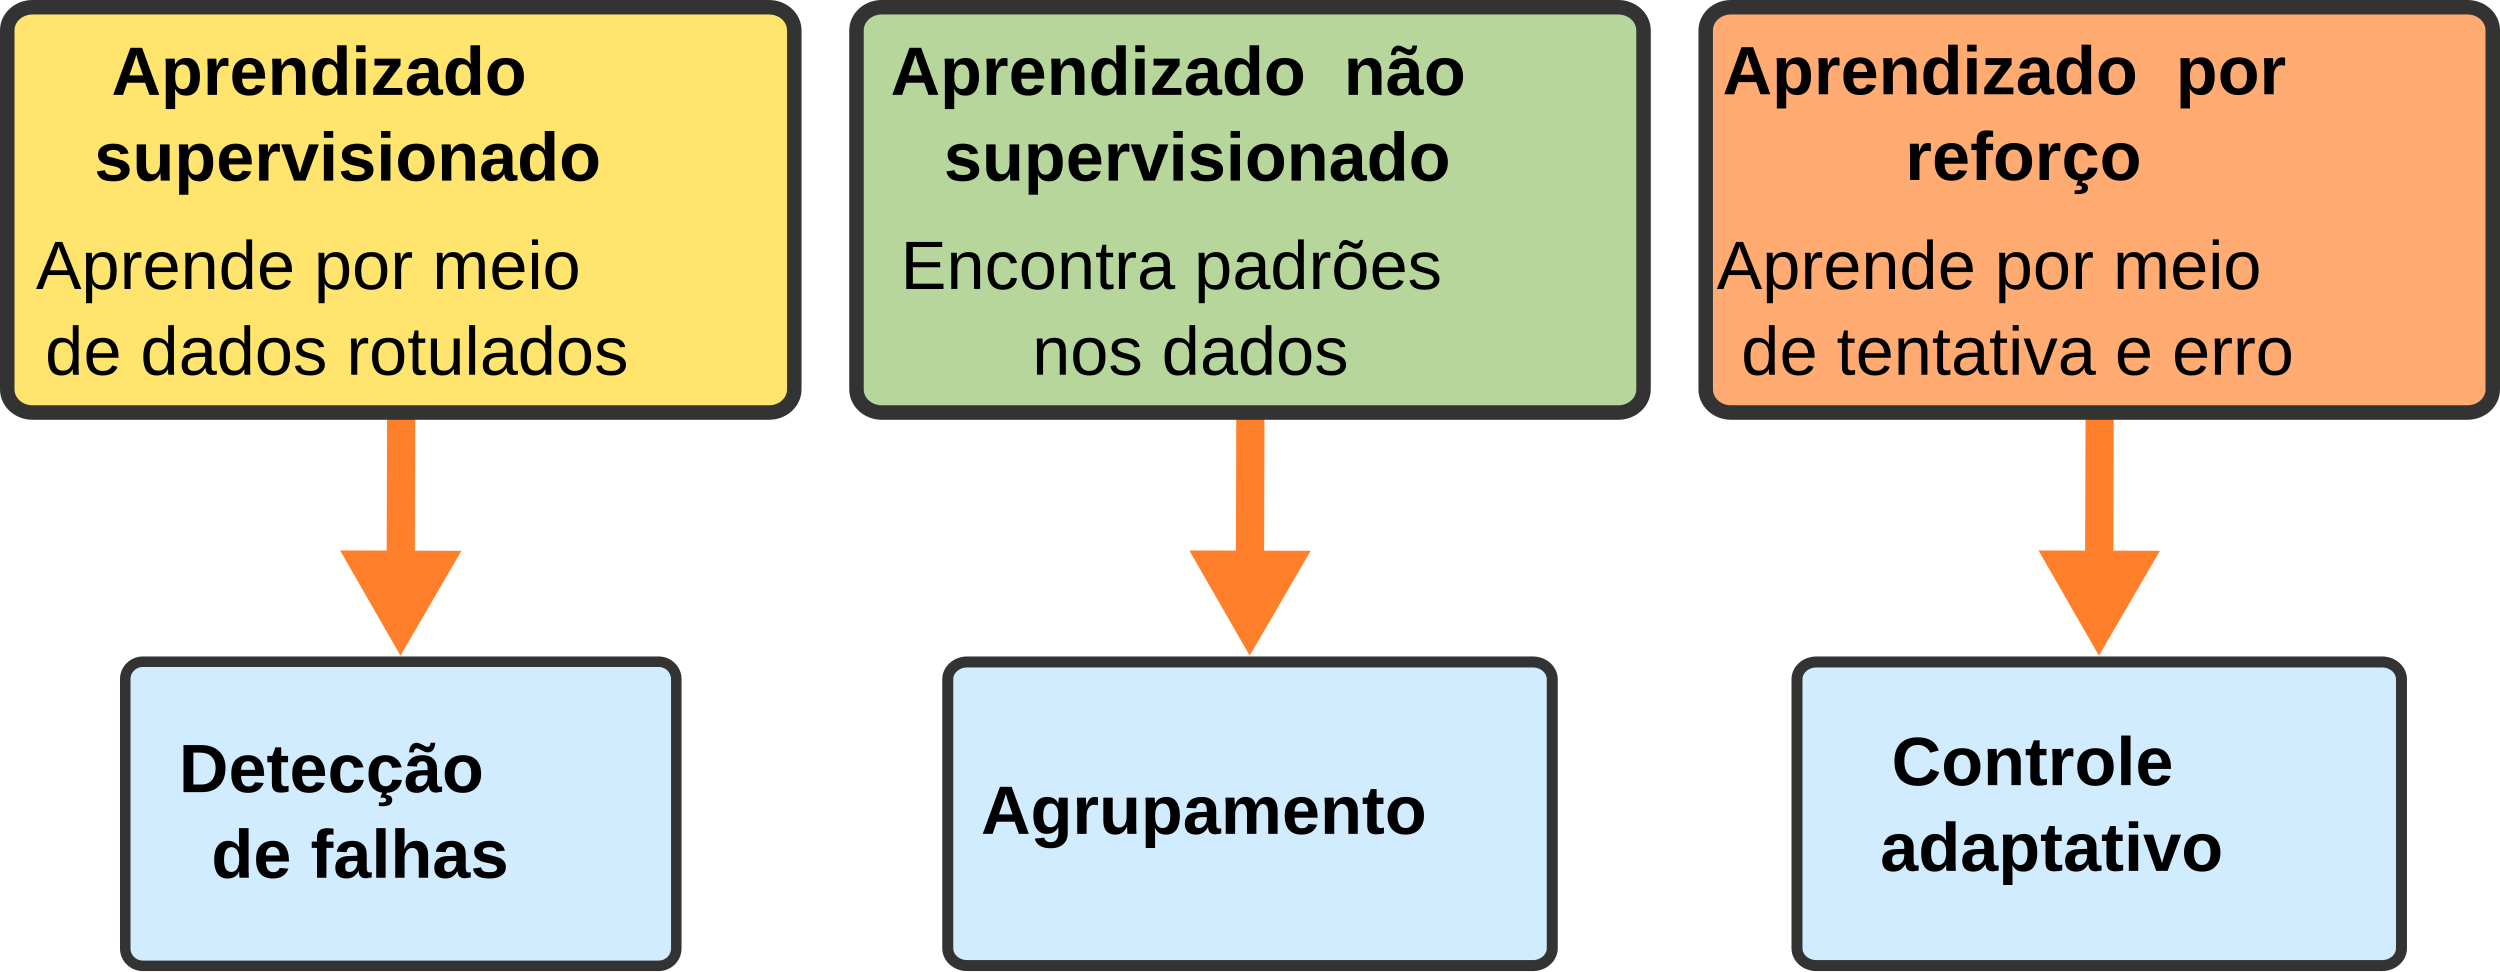
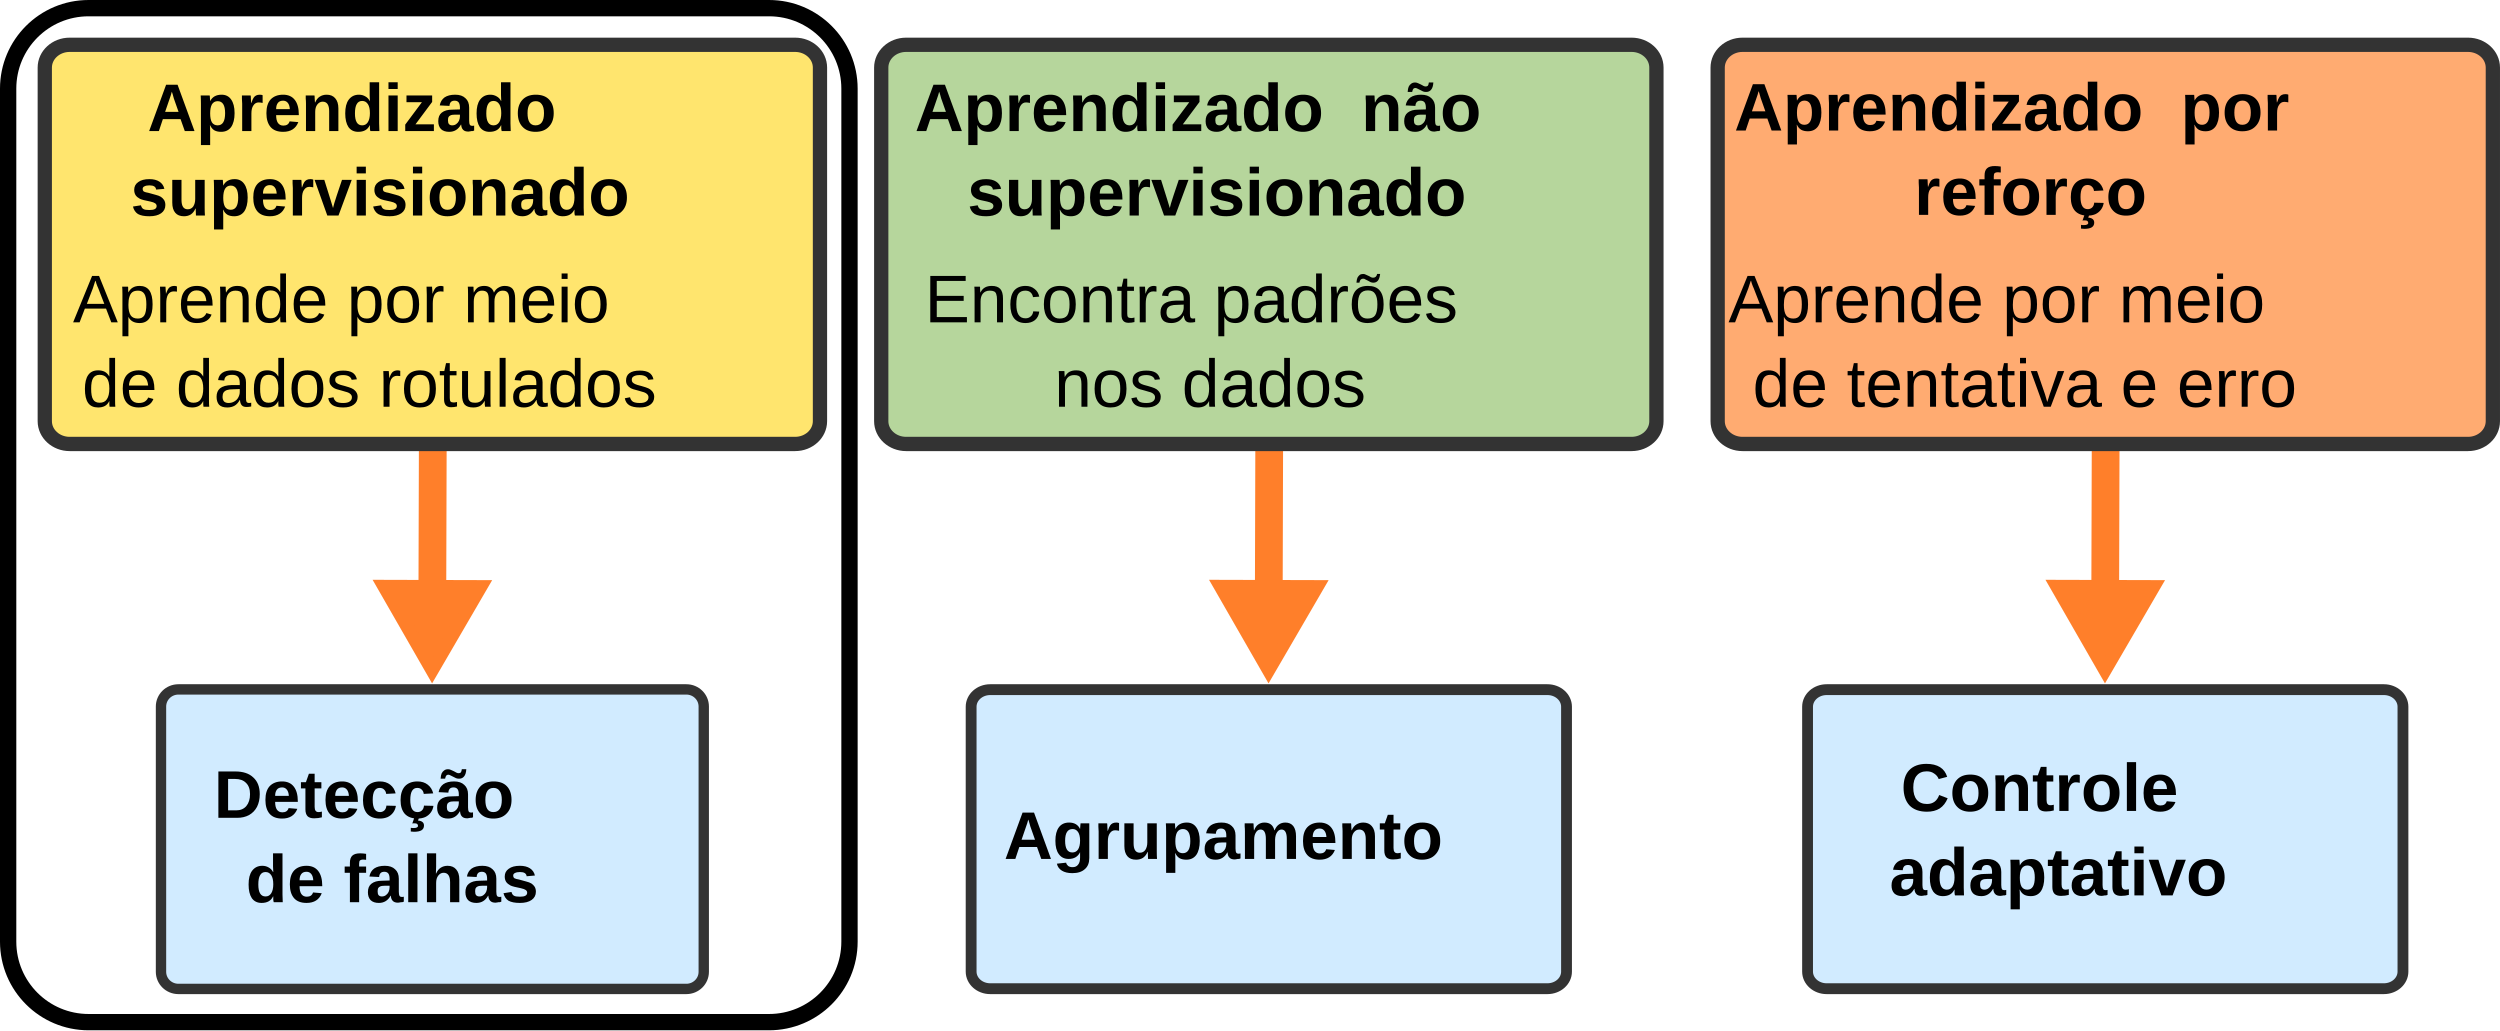
- <svg xmlns="http://www.w3.org/2000/svg" width="154.376mm" height="59.965mm" viewBox="0 0 154.376 59.965" version="1.1" id="svg1" xml:space="preserve">
+ <svg xmlns="http://www.w3.org/2000/svg" width="156.737mm" height="64.595mm" viewBox="0 0 156.737 64.595" version="1.1" id="svg1" xml:space="preserve">
  <defs id="defs1">
    <marker style="overflow:visible" id="Triangle" refX="0" refY="0" orient="auto-start-reverse" markerWidth="0.7" markerHeight="0.7" viewBox="0 0 1 1" preserveAspectRatio="xMidYMid">
      <path transform="scale(0.5)" style="fill:context-stroke;fill-rule:evenodd;stroke:context-stroke;stroke-width:1pt" d="M 5.77,0 -2.88,5 V -5 Z" id="path135" />
    </marker>
    <rect x="-699.722" y="-1365.091" width="629.207" height="428.512" id="rect5" />
    <marker style="overflow:visible" id="Triangle-4" refX="0" refY="0" orient="auto-start-reverse" markerWidth="0.7" markerHeight="0.7" viewBox="0 0 1 1" preserveAspectRatio="xMidYMid">
      <path transform="scale(0.5)" style="fill:context-stroke;fill-rule:evenodd;stroke:context-stroke;stroke-width:1pt" d="M 5.77,0 -2.88,5 V -5 Z" id="path135-3" />
    </marker>
    <marker style="overflow:visible" id="Triangle-6" refX="0" refY="0" orient="auto-start-reverse" markerWidth="0.7" markerHeight="0.7" viewBox="0 0 1 1" preserveAspectRatio="xMidYMid">
      <path transform="scale(0.5)" style="fill:context-stroke;fill-rule:evenodd;stroke:context-stroke;stroke-width:1pt" d="M 5.77,0 -2.88,5 V -5 Z" id="path135-7" />
    </marker>
  </defs>
-   <g id="layer1" transform="translate(-26.44657,-22.92725)">
+   <g id="layer1" transform="translate(-24.08609,-20.56677)">
    <rect style="fill:#d1ebff;fill-opacity:1;stroke:#333333;stroke-width:0.649;stroke-linecap:round;stroke-dasharray:none" id="rect1-8-8" width="34.028" height="18.779" x="34.18" y="63.789" rx="1.091" ry="1.073" />
    <text xml:space="preserve" style="font-style:normal;font-variant:normal;font-weight:bold;font-stretch:normal;font-size:4.233px;font-family:Arial;-inkscape-font-specification:'Arial, Bold';font-variant-ligatures:normal;font-variant-caps:normal;font-variant-numeric:normal;font-variant-east-asian:normal;text-align:center;text-anchor:middle;fill:#ffab71;fill-opacity:1;stroke:#333333;stroke-width:1.044;stroke-linecap:round;stroke-dasharray:none" x="51.614" y="71.838" id="text1-2-4-4">
      <tspan style="font-style:normal;font-variant:normal;font-weight:bold;font-stretch:normal;font-size:4.233px;font-family:Arial;-inkscape-font-specification:'Arial, Bold';font-variant-ligatures:normal;font-variant-caps:normal;font-variant-numeric:normal;font-variant-east-asian:normal;fill:#000000;stroke:none;stroke-width:1.044" x="51.614" y="71.838" id="tspan7-5">Detecção </tspan>
      <tspan style="font-style:normal;font-variant:normal;font-weight:bold;font-stretch:normal;font-size:4.233px;font-family:Arial;-inkscape-font-specification:'Arial, Bold';font-variant-ligatures:normal;font-variant-caps:normal;font-variant-numeric:normal;font-variant-east-asian:normal;fill:#000000;stroke:none;stroke-width:1.044" x="51.614" y="77.129" id="tspan10">de falhas</tspan>
    </text>
    <rect style="fill:#d1ebff;fill-opacity:1;stroke:#333333;stroke-width:0.679;stroke-linecap:round;stroke-dasharray:none" id="rect1-8-8-9" width="37.328" height="18.749" x="84.971" y="63.804" rx="1.197" ry="1.071" />
    <text xml:space="preserve" style="font-style:normal;font-variant:normal;font-weight:bold;font-stretch:normal;font-size:4.233px;font-family:Arial;-inkscape-font-specification:'Arial, Bold';font-variant-ligatures:normal;font-variant-caps:normal;font-variant-numeric:normal;font-variant-east-asian:normal;text-align:center;text-anchor:middle;fill:#ffab71;fill-opacity:1;stroke:#333333;stroke-width:1.044;stroke-linecap:round;stroke-dasharray:none" x="103.722" y="74.419" id="text1-2-4-4-2">
      <tspan style="font-style:normal;font-variant:normal;font-weight:bold;font-stretch:normal;font-size:4.233px;font-family:Arial;-inkscape-font-specification:'Arial, Bold';font-variant-ligatures:normal;font-variant-caps:normal;font-variant-numeric:normal;font-variant-east-asian:normal;fill:#000000;stroke:none;stroke-width:1.044" x="103.722" y="74.419" id="tspan10-2">Agrupamento</tspan>
    </text>
    <rect style="fill:#d1ebff;fill-opacity:1;stroke:#333333;stroke-width:0.679;stroke-linecap:round;stroke-dasharray:none" id="rect1-8-8-9-5" width="37.328" height="18.749" x="137.411" y="63.804" rx="1.197" ry="1.071" />
    <text xml:space="preserve" style="font-style:normal;font-variant:normal;font-weight:bold;font-stretch:normal;font-size:4.233px;font-family:Arial;-inkscape-font-specification:'Arial, Bold';font-variant-ligatures:normal;font-variant-caps:normal;font-variant-numeric:normal;font-variant-east-asian:normal;text-align:center;text-anchor:middle;fill:#ffab71;fill-opacity:1;stroke:#333333;stroke-width:1.044;stroke-linecap:round;stroke-dasharray:none" x="156.075" y="71.412" id="text1-2-4-4-2-2">
      <tspan style="font-style:normal;font-variant:normal;font-weight:bold;font-stretch:normal;font-size:4.233px;font-family:Arial;-inkscape-font-specification:'Arial, Bold';font-variant-ligatures:normal;font-variant-caps:normal;font-variant-numeric:normal;font-variant-east-asian:normal;fill:#000000;stroke:none;stroke-width:1.044" x="156.075" y="71.412" id="tspan10-2-3">Controle</tspan>
      <tspan style="font-style:normal;font-variant:normal;font-weight:bold;font-stretch:normal;font-size:4.233px;font-family:Arial;-inkscape-font-specification:'Arial, Bold';font-variant-ligatures:normal;font-variant-caps:normal;font-variant-numeric:normal;font-variant-east-asian:normal;fill:#000000;stroke:none;stroke-width:1.044" x="156.075" y="76.704" id="tspan11">adaptativo</tspan>
    </text>
    <path style="fill:#ff7f2a;fill-opacity:1;stroke:#ff7f2a;stroke-width:1.74;stroke-linecap:round;stroke-dasharray:none;marker-end:url(#Triangle)" d="M 51.218,48.793 51.188,59.088" id="path11" />
    <path style="fill:#ff7f2a;fill-opacity:1;stroke:#ff7f2a;stroke-width:1.74;stroke-linecap:round;stroke-dasharray:none;marker-end:url(#Triangle-4)" d="m 103.658,48.793 -0.029,10.295" id="path11-5" />
    <path style="fill:#ff7f2a;fill-opacity:1;stroke:#ff7f2a;stroke-width:1.74;stroke-linecap:round;stroke-dasharray:none;marker-end:url(#Triangle-6)" d="m 156.098,48.793 -0.029,10.295" id="path11-1" />
    <rect style="fill:#ffe56e;fill-opacity:1;stroke:#333333;stroke-width:0.895;stroke-linecap:round;stroke-dasharray:none" id="rect1-8" width="48.6" height="25.026" x="26.894" y="23.375" rx="1.558" ry="1.429" />
    <text xml:space="preserve" style="font-style:normal;font-variant:normal;font-weight:bold;font-stretch:normal;font-size:4.233px;font-family:Arial;-inkscape-font-specification:'Arial, Bold';font-variant-ligatures:normal;font-variant-caps:normal;font-variant-numeric:normal;font-variant-east-asian:normal;text-align:center;text-anchor:middle;fill:#ffab71;fill-opacity:1;stroke:#333333;stroke-width:1.044;stroke-linecap:round;stroke-dasharray:none" x="50.85" y="28.785" id="text1">
      <tspan id="tspan1" style="font-style:normal;font-variant:normal;font-weight:bold;font-stretch:normal;font-size:4.233px;font-family:Arial;-inkscape-font-specification:'Arial, Bold';font-variant-ligatures:normal;font-variant-caps:normal;font-variant-numeric:normal;font-variant-east-asian:normal;fill:#000000;stroke:none;stroke-width:1.044" x="50.85" y="28.785">Aprendizado </tspan>
      <tspan style="font-style:normal;font-variant:normal;font-weight:bold;font-stretch:normal;font-size:4.233px;font-family:Arial;-inkscape-font-specification:'Arial, Bold';font-variant-ligatures:normal;font-variant-caps:normal;font-variant-numeric:normal;font-variant-east-asian:normal;fill:#000000;stroke:none;stroke-width:1.044" x="50.85" y="34.077" id="tspan2">supervisionado</tspan>
    </text>
    <text xml:space="preserve" style="font-style:normal;font-variant:normal;font-weight:normal;font-stretch:normal;font-size:4.233px;font-family:Arial;-inkscape-font-specification:'Arial, Normal';font-variant-ligatures:normal;font-variant-caps:normal;font-variant-numeric:normal;font-variant-east-asian:normal;text-align:center;text-anchor:middle;fill:#000000;fill-opacity:1;stroke:none;stroke-width:1.044;stroke-linecap:round;stroke-dasharray:none" x="50.184" y="40.773" id="text3">
      <tspan id="tspan3" style="font-style:normal;font-variant:normal;font-weight:normal;font-stretch:normal;font-size:4.233px;font-family:Arial;-inkscape-font-specification:'Arial, Normal';font-variant-ligatures:normal;font-variant-caps:normal;font-variant-numeric:normal;font-variant-east-asian:normal;stroke-width:1.044" x="50.184" y="40.773">Aprende por meio </tspan>
      <tspan style="font-style:normal;font-variant:normal;font-weight:normal;font-stretch:normal;font-size:4.233px;font-family:Arial;-inkscape-font-specification:'Arial, Normal';font-variant-ligatures:normal;font-variant-caps:normal;font-variant-numeric:normal;font-variant-east-asian:normal;stroke-width:1.044" x="50.184" y="46.065" id="tspan4">de dados rotulados</tspan>
    </text>
    <rect style="fill:#b6d69c;fill-opacity:1;stroke:#333333;stroke-width:0.895;stroke-linecap:round;stroke-dasharray:none" id="rect1" width="48.6" height="25.026" x="79.335" y="23.375" rx="1.558" ry="1.429" />
    <text xml:space="preserve" style="font-style:normal;font-variant:normal;font-weight:bold;font-stretch:normal;font-size:4.233px;font-family:Arial;-inkscape-font-specification:'Arial, Bold';font-variant-ligatures:normal;font-variant-caps:normal;font-variant-numeric:normal;font-variant-east-asian:normal;text-align:center;text-anchor:middle;fill:#ffab71;fill-opacity:1;stroke:#333333;stroke-width:1.044;stroke-linecap:round;stroke-dasharray:none" x="103.309" y="28.785" id="text1-2">
      <tspan id="tspan1-8" style="font-style:normal;font-variant:normal;font-weight:bold;font-stretch:normal;font-size:4.233px;font-family:Arial;-inkscape-font-specification:'Arial, Bold';font-variant-ligatures:normal;font-variant-caps:normal;font-variant-numeric:normal;font-variant-east-asian:normal;fill:#000000;stroke:none;stroke-width:1.044" x="103.309" y="28.785">Aprendizado  não</tspan>
      <tspan style="font-style:normal;font-variant:normal;font-weight:bold;font-stretch:normal;font-size:4.233px;font-family:Arial;-inkscape-font-specification:'Arial, Bold';font-variant-ligatures:normal;font-variant-caps:normal;font-variant-numeric:normal;font-variant-east-asian:normal;fill:#000000;stroke:none;stroke-width:1.044" x="103.309" y="34.077" id="tspan2-0">supervisionado</tspan>
    </text>
    <text xml:space="preserve" style="font-style:normal;font-variant:normal;font-weight:normal;font-stretch:normal;font-size:4.233px;font-family:Arial;-inkscape-font-specification:'Arial, Normal';font-variant-ligatures:normal;font-variant-caps:normal;font-variant-numeric:normal;font-variant-east-asian:normal;text-align:center;text-anchor:middle;fill:#000000;fill-opacity:1;stroke:none;stroke-width:1.044;stroke-linecap:round;stroke-dasharray:none" x="102.892" y="40.773" id="text3-9">
      <tspan style="font-style:normal;font-variant:normal;font-weight:normal;font-stretch:normal;font-size:4.233px;font-family:Arial;-inkscape-font-specification:'Arial, Normal';font-variant-ligatures:normal;font-variant-caps:normal;font-variant-numeric:normal;font-variant-east-asian:normal;stroke-width:1.044" x="102.892" y="40.773" id="tspan4-6">Encontra padrões</tspan>
      <tspan style="font-style:normal;font-variant:normal;font-weight:normal;font-stretch:normal;font-size:4.233px;font-family:Arial;-inkscape-font-specification:'Arial, Normal';font-variant-ligatures:normal;font-variant-caps:normal;font-variant-numeric:normal;font-variant-east-asian:normal;stroke-width:1.044" x="102.892" y="46.065" id="tspan5">nos dados</tspan>
    </text>
    <rect style="fill:#ffab71;fill-opacity:1;stroke:#333333;stroke-width:0.895;stroke-linecap:round;stroke-dasharray:none" id="rect1-8-6" width="48.6" height="25.026" x="131.775" y="23.375" rx="1.558" ry="1.429" />
    <text xml:space="preserve" style="font-style:normal;font-variant:normal;font-weight:bold;font-stretch:normal;font-size:4.233px;font-family:Arial;-inkscape-font-specification:'Arial, Bold';font-variant-ligatures:normal;font-variant-caps:normal;font-variant-numeric:normal;font-variant-east-asian:normal;text-align:center;text-anchor:middle;fill:#ffab71;fill-opacity:1;stroke:#333333;stroke-width:1.044;stroke-linecap:round;stroke-dasharray:none" x="154.33" y="28.749" id="text1-2-4">
      <tspan style="font-style:normal;font-variant:normal;font-weight:bold;font-stretch:normal;font-size:4.233px;font-family:Arial;-inkscape-font-specification:'Arial, Bold';font-variant-ligatures:normal;font-variant-caps:normal;font-variant-numeric:normal;font-variant-east-asian:normal;fill:#000000;stroke:none;stroke-width:1.044" x="154.33" y="28.749" id="tspan2-0-6">Aprendizado  por</tspan>
      <tspan style="font-style:normal;font-variant:normal;font-weight:bold;font-stretch:normal;font-size:4.233px;font-family:Arial;-inkscape-font-specification:'Arial, Bold';font-variant-ligatures:normal;font-variant-caps:normal;font-variant-numeric:normal;font-variant-east-asian:normal;fill:#000000;stroke:none;stroke-width:1.044" x="154.33" y="34.041" id="tspan7">reforço</tspan>
    </text>
    <text xml:space="preserve" style="font-style:normal;font-variant:normal;font-weight:normal;font-stretch:normal;font-size:4.233px;font-family:Arial;-inkscape-font-specification:'Arial, Normal';font-variant-ligatures:normal;font-variant-caps:normal;font-variant-numeric:normal;font-variant-east-asian:normal;text-align:center;text-anchor:middle;fill:#000000;fill-opacity:1;stroke:none;stroke-width:1.044;stroke-linecap:round;stroke-dasharray:none" x="153.975" y="40.773" id="text3-9-0">
      <tspan style="font-style:normal;font-variant:normal;font-weight:normal;font-stretch:normal;font-size:4.233px;font-family:Arial;-inkscape-font-specification:'Arial, Normal';font-variant-ligatures:normal;font-variant-caps:normal;font-variant-numeric:normal;font-variant-east-asian:normal;stroke-width:1.044" x="153.975" y="40.773" id="tspan5-4">Aprende por meio </tspan>
      <tspan style="font-style:normal;font-variant:normal;font-weight:normal;font-stretch:normal;font-size:4.233px;font-family:Arial;-inkscape-font-specification:'Arial, Normal';font-variant-ligatures:normal;font-variant-caps:normal;font-variant-numeric:normal;font-variant-east-asian:normal;stroke-width:1.044" x="153.975" y="46.065" id="tspan8">de tentativa e erro</tspan>
    </text>
    <text xml:space="preserve" transform="matrix(0.09208764,0,0,0.09208764,82.31828,201.7793)" id="text5" style="font-style:normal;font-variant:normal;font-weight:normal;font-stretch:normal;font-size:48px;font-family:Arial;-inkscape-font-specification:'Arial, Normal';font-variant-ligatures:normal;font-variant-caps:normal;font-variant-numeric:normal;font-variant-east-asian:normal;text-align:center;white-space:pre;shape-inside:url(#rect5);display:inline;fill:#000000;fill-opacity:1;stroke:none;stroke-width:11.339;stroke-linecap:round;stroke-dasharray:none" />
+     <rect style="fill:none;stroke:#000000;stroke-width:1.022;stroke-linecap:round;stroke-dasharray:none" id="rect2" width="52.748" height="63.572" x="24.597" y="21.078" rx="5.046" />
+     <text xml:space="preserve" style="font-weight:bold;font-size:4.255px;font-family:Arial;-inkscape-font-specification:'Arial, Bold';text-align:center;text-anchor:middle;fill:none;stroke:#000000;stroke-width:1;stroke-linecap:round;stroke-dasharray:none" x="50.971" y="90.919" id="text6">
+       <tspan id="tspan6" style="fill:#000000;stroke:none;stroke-width:1" x="50.971" y="90.919">Em destaque o método utilizado neste tra</tspan>
+     </text>
  </g>
</svg>
